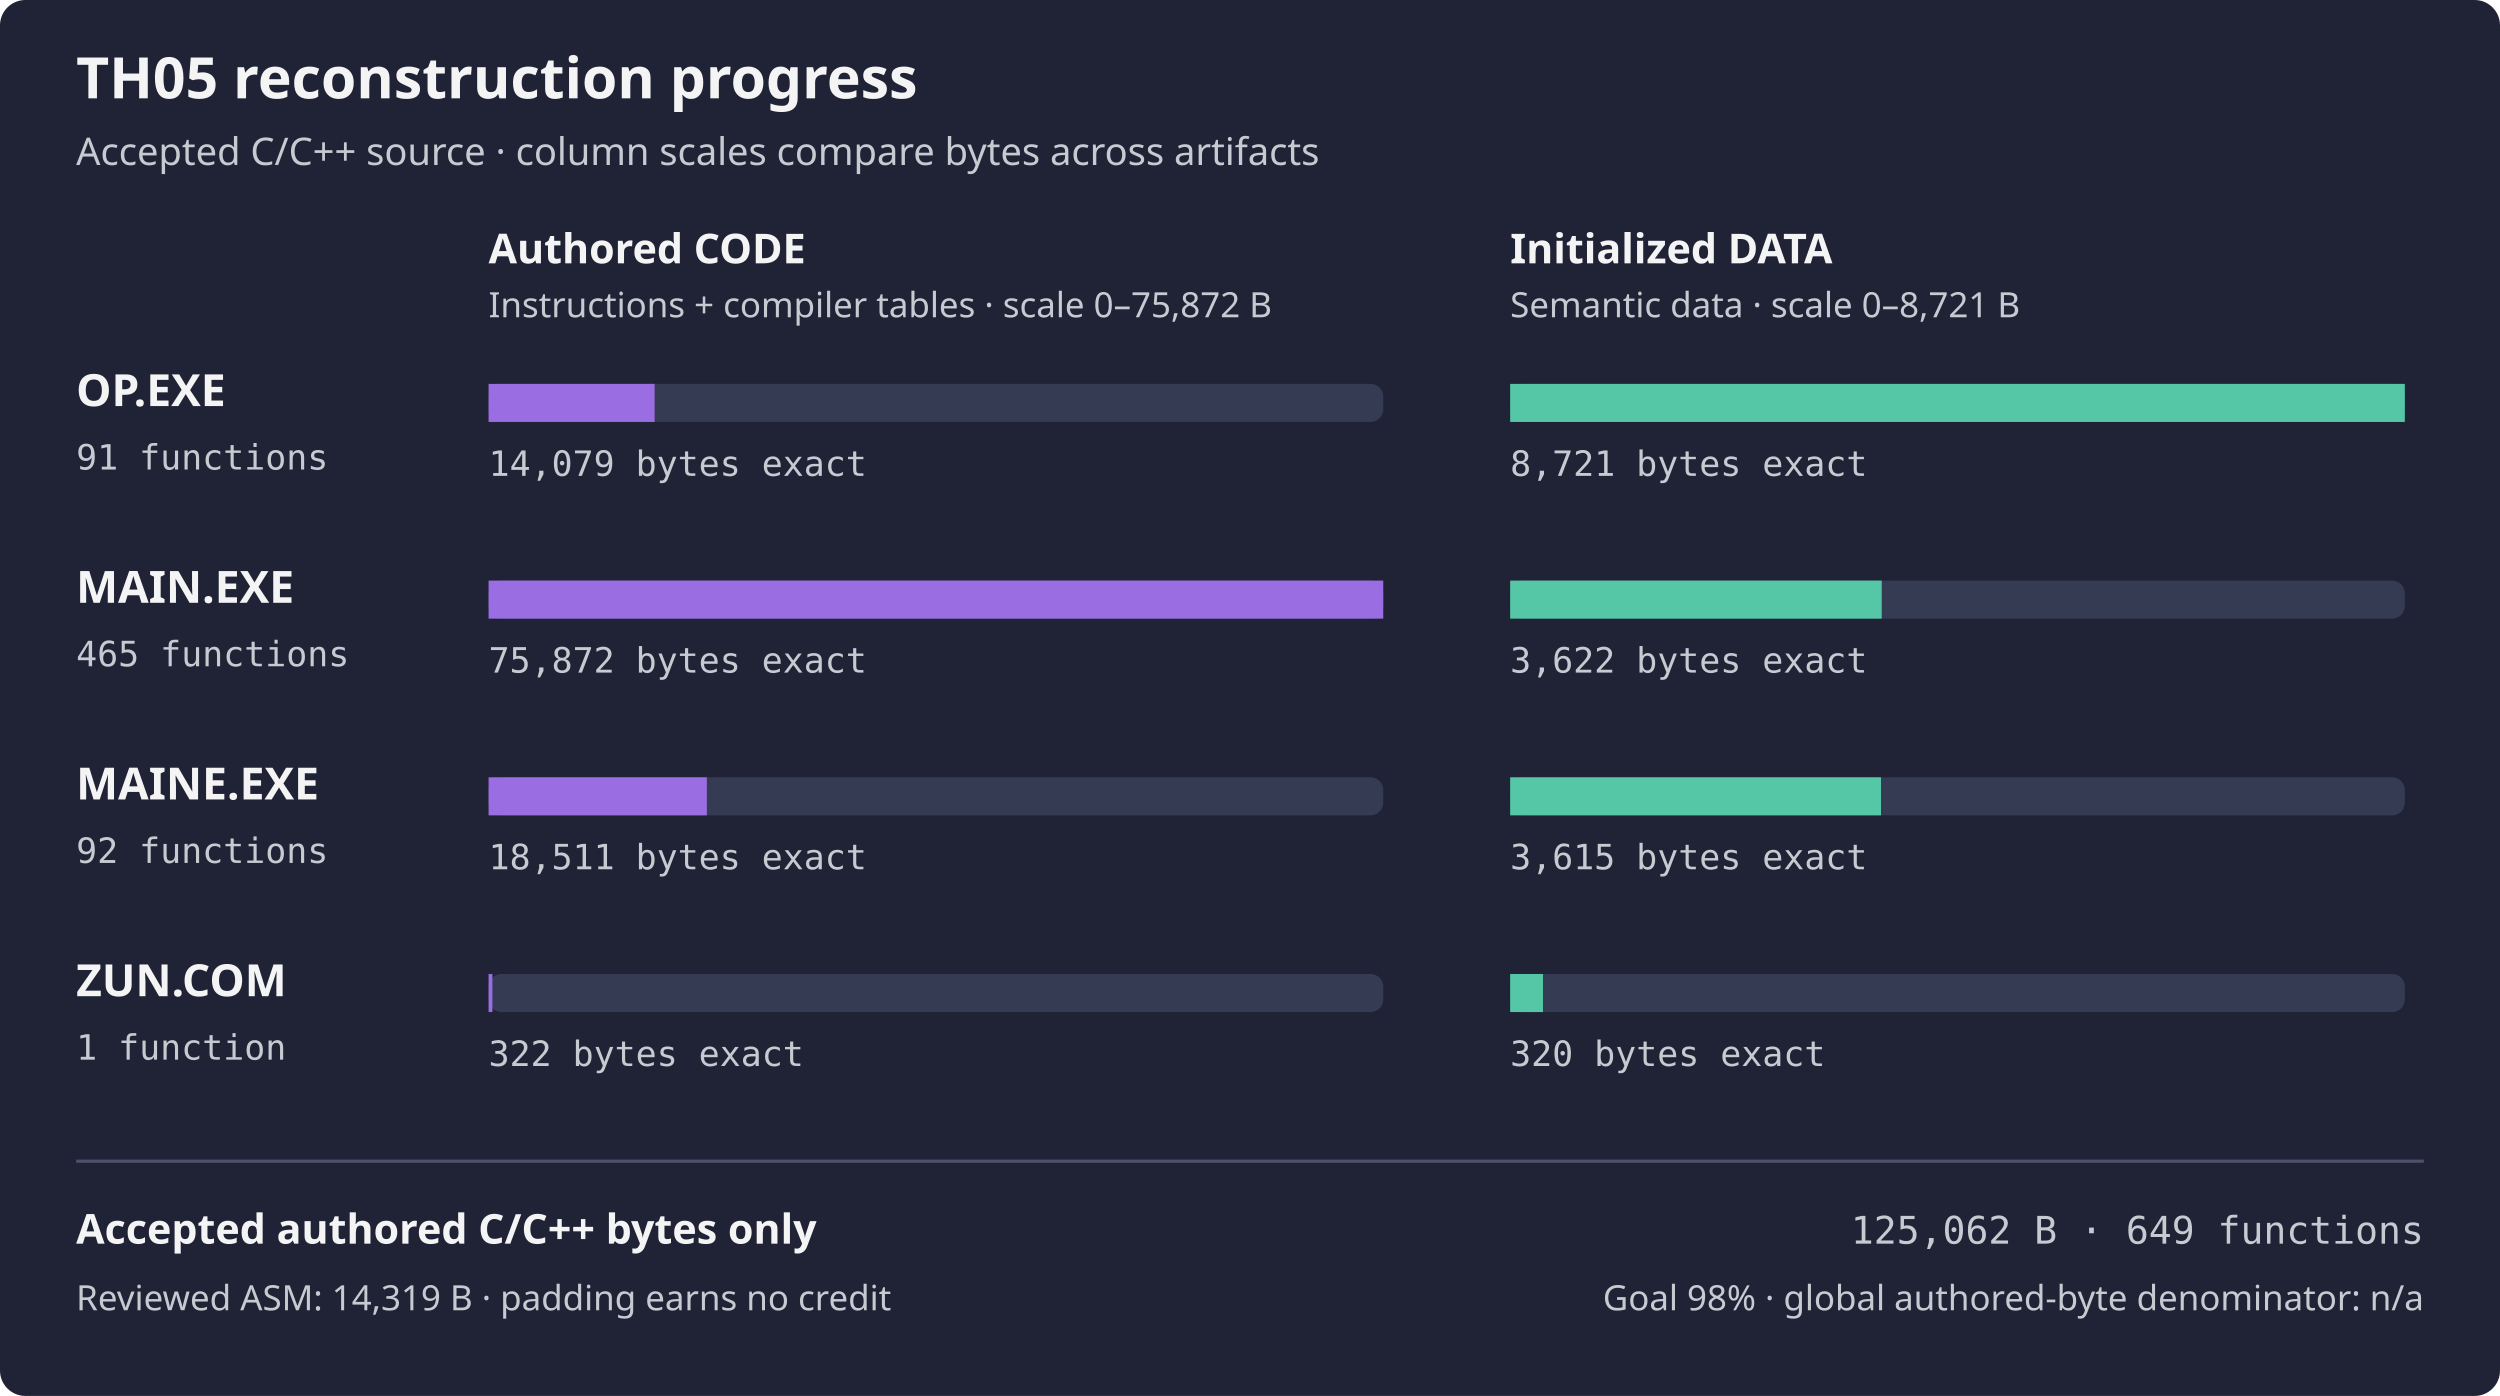
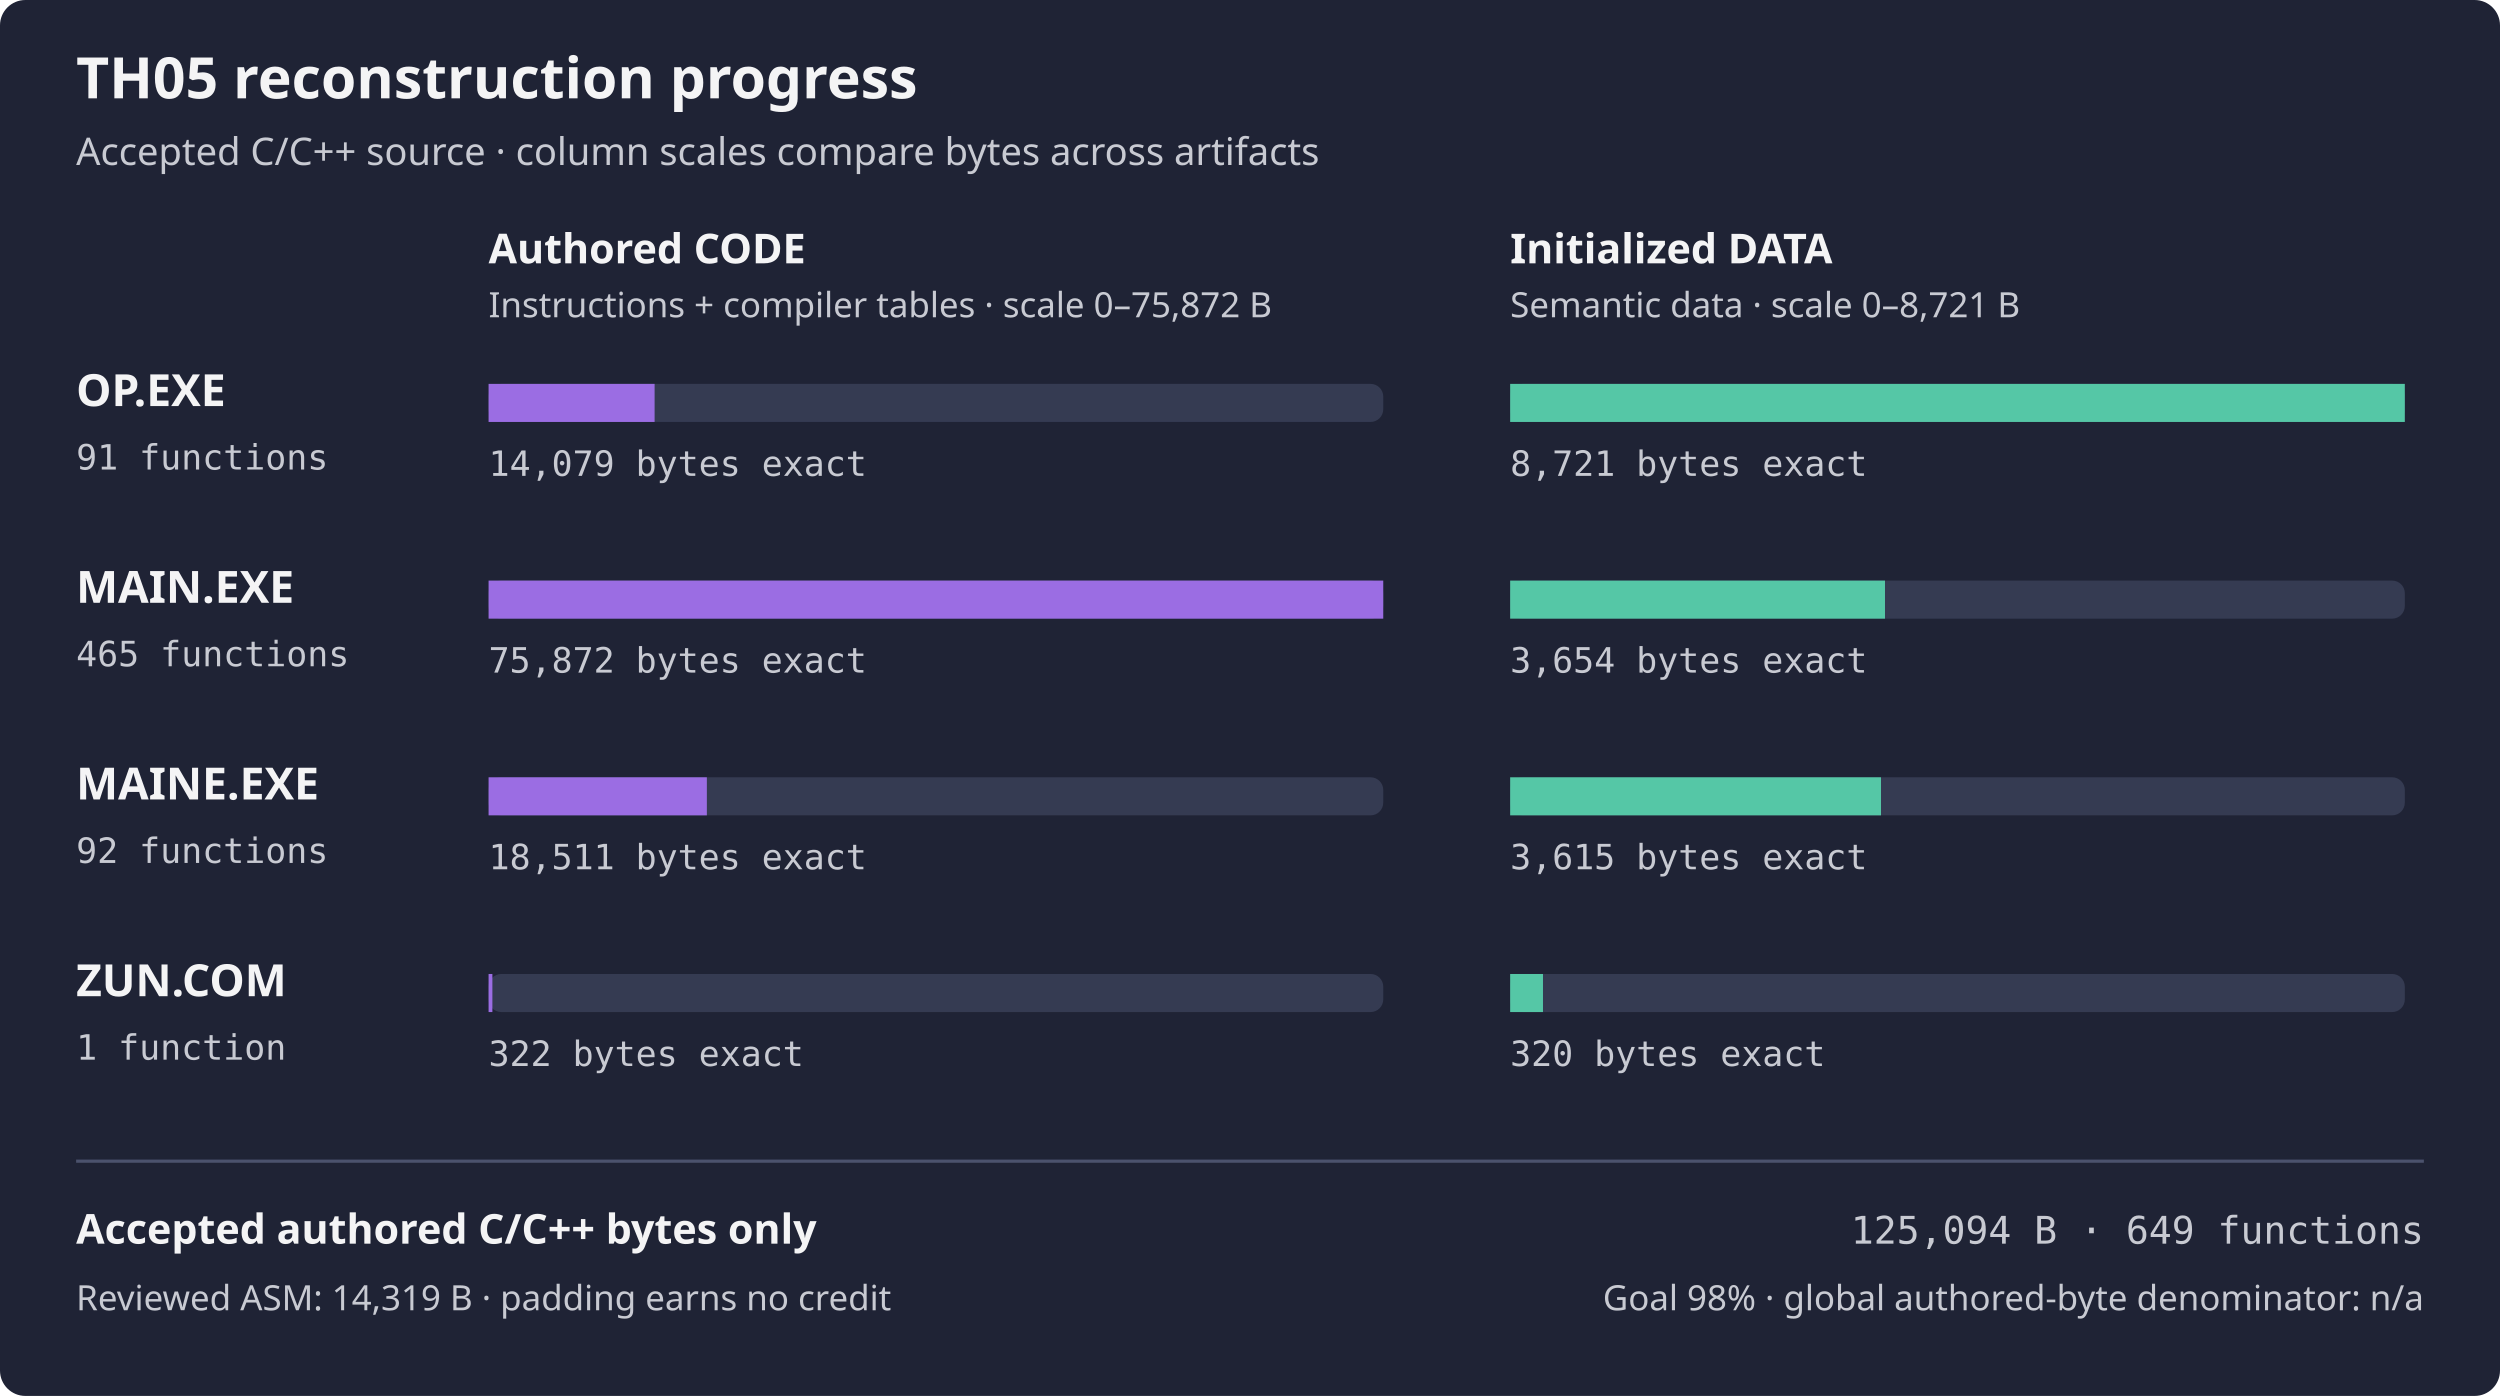
<svg xmlns="http://www.w3.org/2000/svg" width="788" height="440" viewBox="0 0 788 440" role="img" aria-labelledby="title desc">
  <rect width="788" height="440" rx="8" fill="#1f2335" />
  <text x="24" y="31" fill="#f4f4f5" font-family="sans-serif" font-size="18" font-weight="600">TH05 reconstruction progress</text>
  <text x="24" y="52" fill="#c8cad2" font-family="sans-serif" font-size="12">Accepted C/C++ source · column scales compare bytes across artifacts</text>
  <text x="154" y="83" fill="#f4f4f5" font-family="sans-serif" font-size="13" font-weight="600">Authored CODE</text>
  <text x="476" y="83" fill="#f4f4f5" font-family="sans-serif" font-size="13" font-weight="600">Initialized DATA</text>
  <text x="154" y="100" fill="#c8cad2" font-family="sans-serif" font-size="11">Instructions + compiler tables · scale 0–75,872 B</text>
  <text x="476" y="100" fill="#c8cad2" font-family="sans-serif" font-size="11">Semantic data · scale 0–8,721 B</text>
  <text x="24" y="128" fill="#f4f4f5" font-family="sans-serif" font-size="14" font-weight="600">OP.EXE</text>
  <text x="24" y="148" fill="#c8cad2" font-family="monospace" font-size="11">91 functions</text>
  <rect x="154" y="121" width="282" height="12" rx="4" fill="#353b52" />
  <rect x="154" y="121" width="52.33" height="12" fill="#9b6de3" />
  <rect x="476" y="121" width="282" height="12" rx="4" fill="#353b52" />
  <rect x="476" y="121" width="282.00" height="12" fill="#55c7a6" />
  <text x="154" y="150" fill="#c8cad2" font-family="monospace" font-size="11">14,079 bytes exact</text>
  <text x="476" y="150" fill="#c8cad2" font-family="monospace" font-size="11">8,721 bytes exact</text>
  <text x="24" y="190" fill="#f4f4f5" font-family="sans-serif" font-size="14" font-weight="600">MAIN.EXE</text>
  <text x="24" y="210" fill="#c8cad2" font-family="monospace" font-size="11">465 functions</text>
  <rect x="154" y="183" width="282" height="12" rx="4" fill="#353b52" />
  <rect x="154" y="183" width="282.00" height="12" fill="#9b6de3" />
  <rect x="476" y="183" width="282" height="12" rx="4" fill="#353b52" />
-   <rect x="476" y="183" width="117.12" height="12" fill="#55c7a6" />
+   <rect x="476" y="183" width="118.15" height="12" fill="#55c7a6" />
  <text x="154" y="212" fill="#c8cad2" font-family="monospace" font-size="11">75,872 bytes exact</text>
-   <text x="476" y="212" fill="#c8cad2" font-family="monospace" font-size="11">3,622 bytes exact</text>
+   <text x="476" y="212" fill="#c8cad2" font-family="monospace" font-size="11">3,654 bytes exact</text>
  <text x="24" y="252" fill="#f4f4f5" font-family="sans-serif" font-size="14" font-weight="600">MAINE.EXE</text>
  <text x="24" y="272" fill="#c8cad2" font-family="monospace" font-size="11">92 functions</text>
  <rect x="154" y="245" width="282" height="12" rx="4" fill="#353b52" />
  <rect x="154" y="245" width="68.80" height="12" fill="#9b6de3" />
  <rect x="476" y="245" width="282" height="12" rx="4" fill="#353b52" />
  <rect x="476" y="245" width="116.89" height="12" fill="#55c7a6" />
  <text x="154" y="274" fill="#c8cad2" font-family="monospace" font-size="11">18,511 bytes exact</text>
  <text x="476" y="274" fill="#c8cad2" font-family="monospace" font-size="11">3,615 bytes exact</text>
  <text x="24" y="314" fill="#f4f4f5" font-family="sans-serif" font-size="14" font-weight="600">ZUN.COM</text>
  <text x="24" y="334" fill="#c8cad2" font-family="monospace" font-size="11">1 function</text>
  <rect x="154" y="307" width="282" height="12" rx="4" fill="#353b52" />
  <rect x="154" y="307" width="1.20" height="12" fill="#9b6de3" />
  <rect x="476" y="307" width="282" height="12" rx="4" fill="#353b52" />
  <rect x="476" y="307" width="10.35" height="12" fill="#55c7a6" />
  <text x="154" y="336" fill="#c8cad2" font-family="monospace" font-size="11">322 bytes exact</text>
  <text x="476" y="336" fill="#c8cad2" font-family="monospace" font-size="11">320 bytes exact</text>
  <path d="M24 366 H764" stroke="#4b526d" />
  <text x="24" y="392" fill="#f4f4f5" font-family="sans-serif" font-size="13" font-weight="600">Accepted authored C/C++ bytes only</text>
-   <text x="764" y="392" fill="#c8cad2" font-family="monospace" text-anchor="end" font-size="12">125,062 B · 649 functions</text>
+   <text x="764" y="392" fill="#c8cad2" font-family="monospace" text-anchor="end" font-size="12">125,094 B · 649 functions</text>
  <text x="24" y="413" fill="#c8cad2" font-family="sans-serif" font-size="11">Reviewed ASM: 14,319 B · padding earns no credit</text>
  <text x="764" y="413" fill="#c8cad2" font-family="sans-serif" text-anchor="end" font-size="11">Goal 98% · global authored-byte denominator: n/a</text>
</svg>
